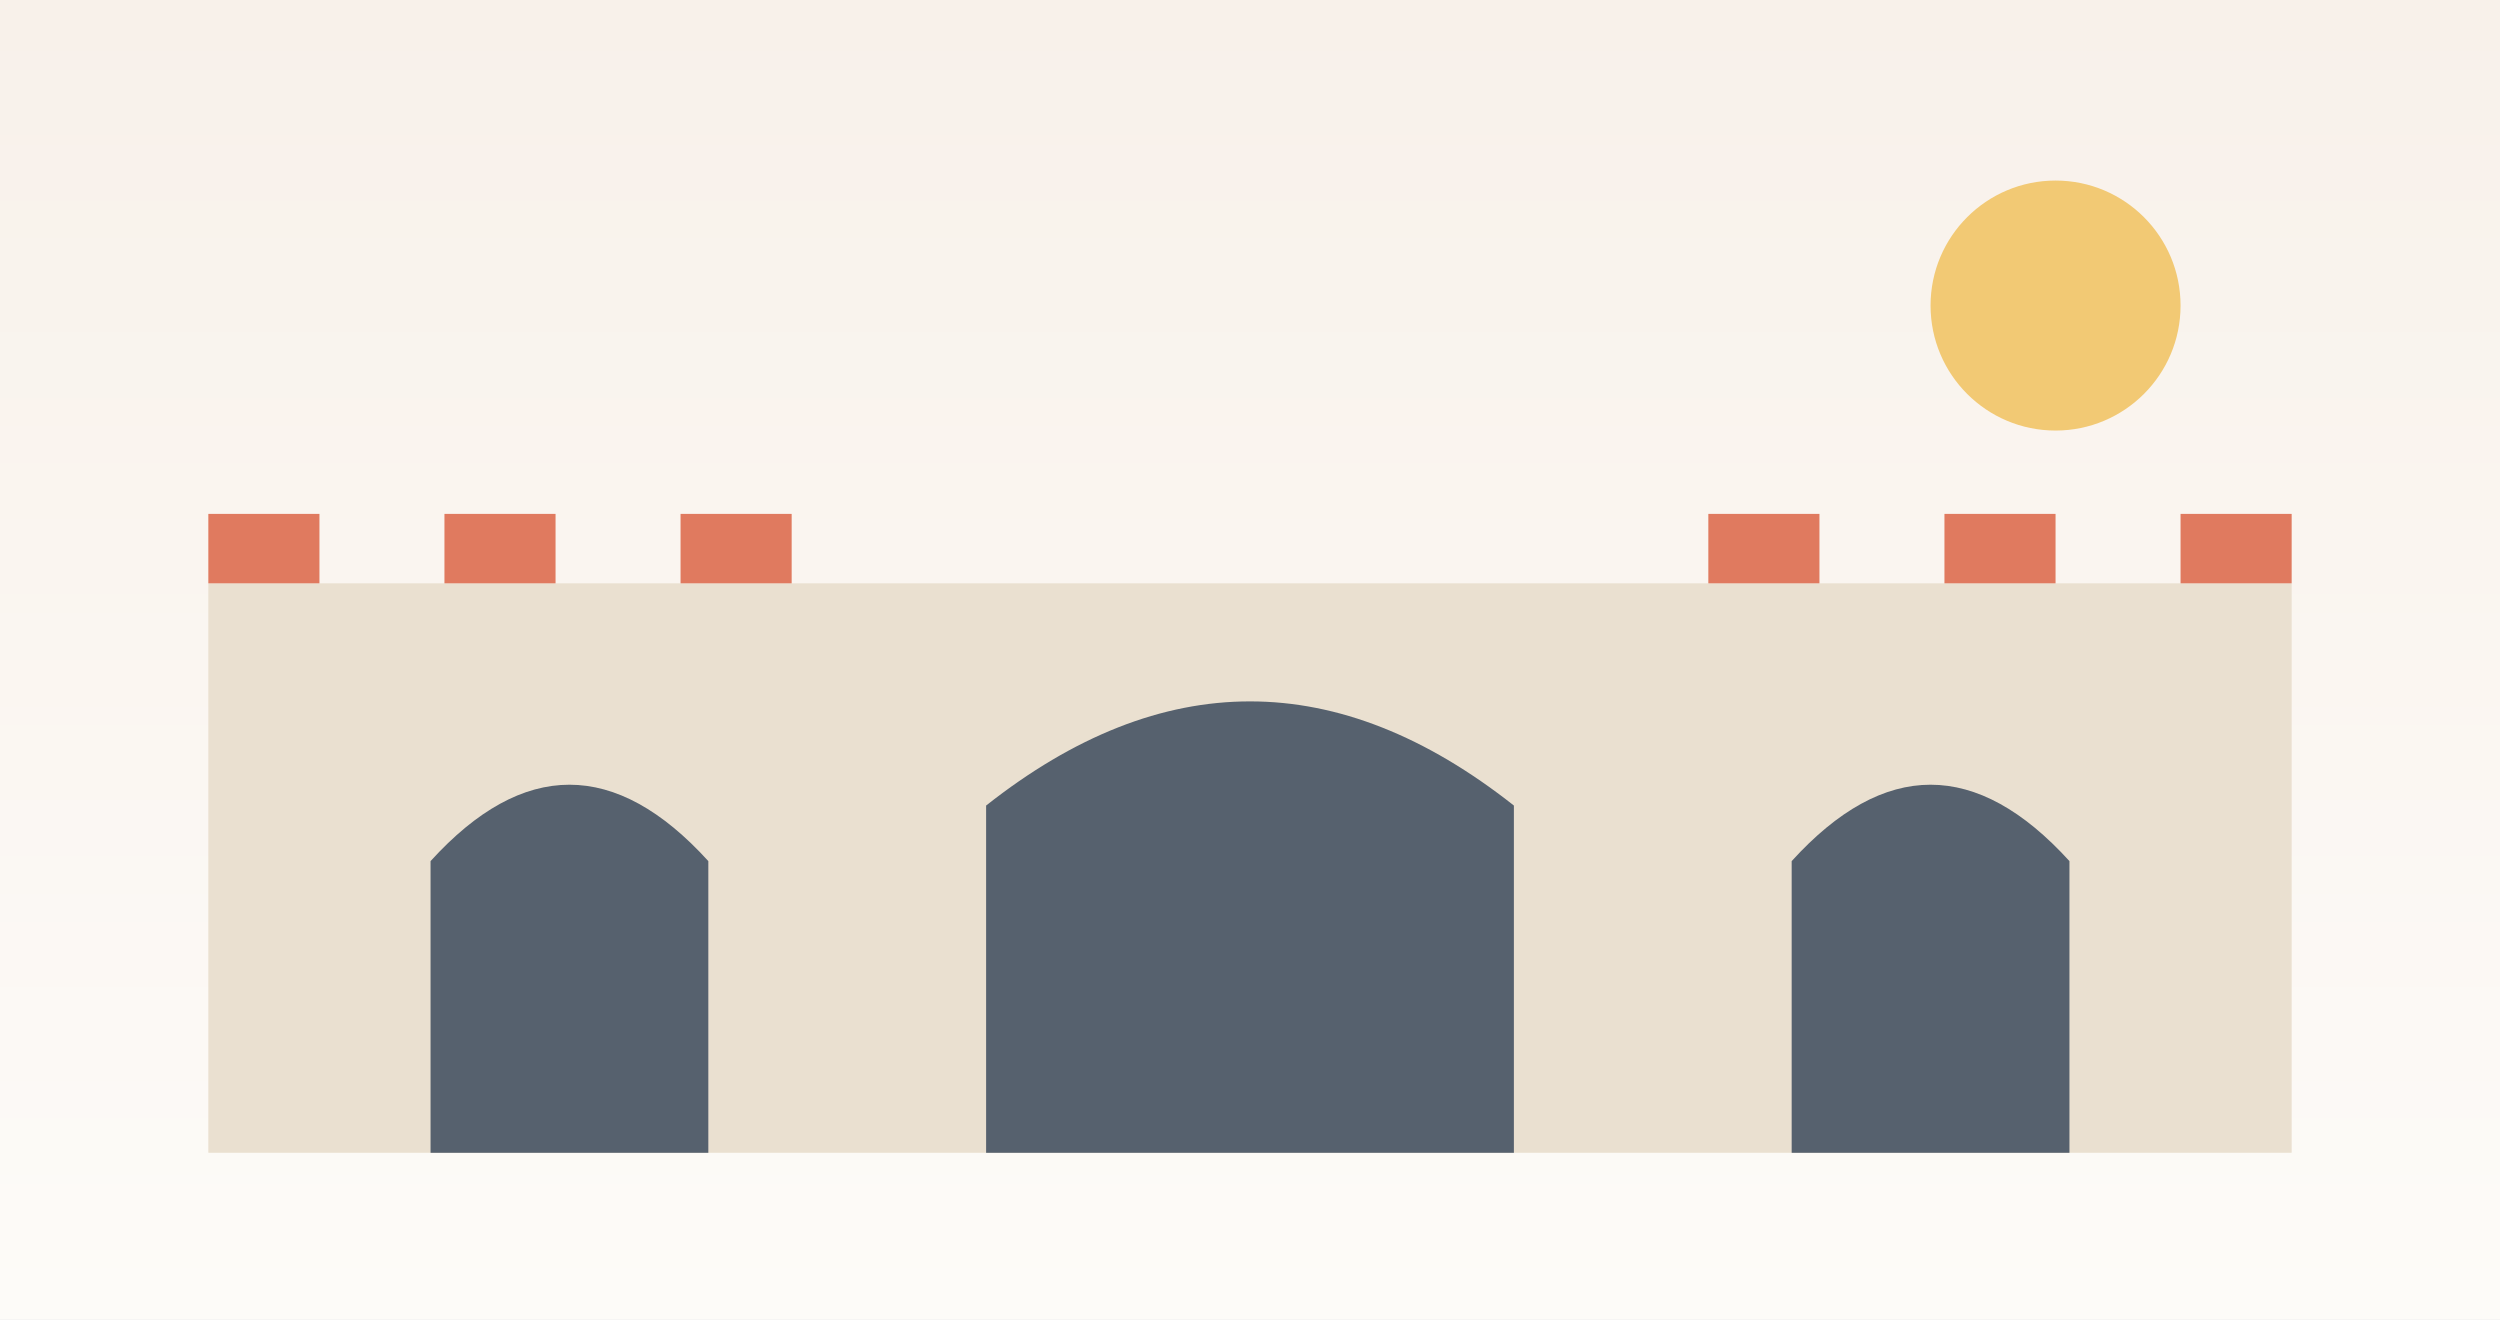
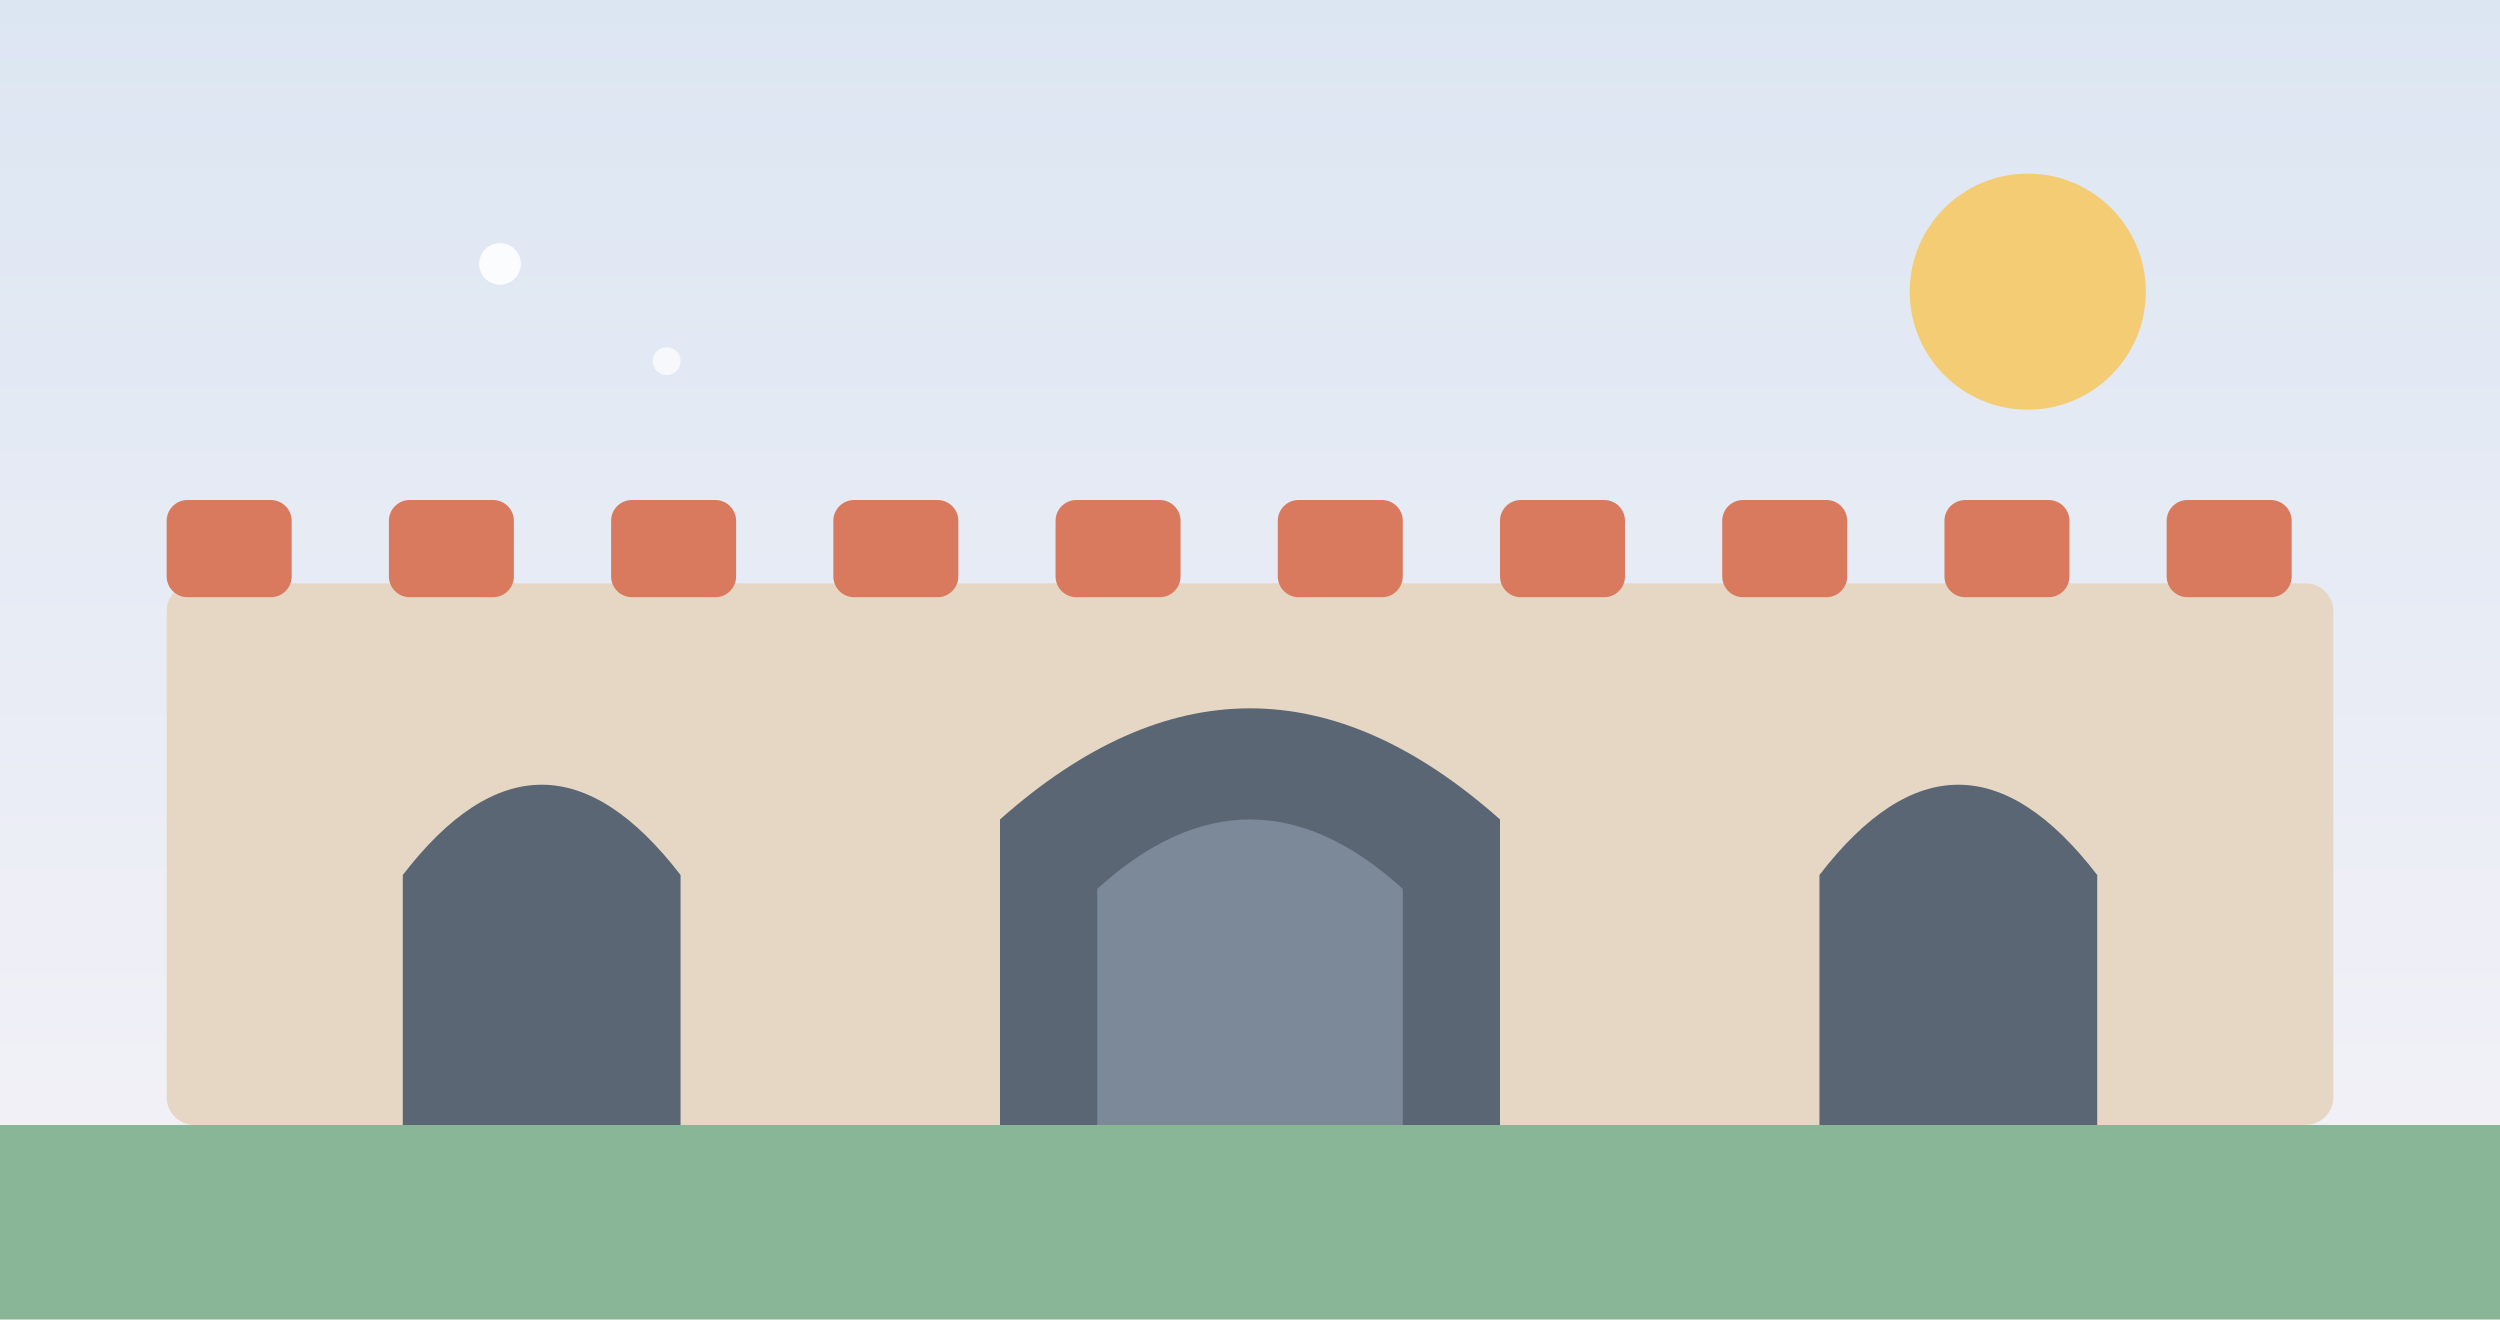
<svg xmlns="http://www.w3.org/2000/svg" viewBox="0 0 360 190">
  <defs>
-     <linearGradient id="sky-flat-85337" x1="0" y1="0" x2="0" y2="1">
-       <stop offset="0%" stop-color="#F8F1EA" />
-       <stop offset="100%" stop-color="#FDFBF8" />
+     <linearGradient id="pc-bdr" x1="0" y1="0" x2="0" y2="1">
+       <stop offset="0%" stop-color="#DCE6F2" />
+       <stop offset="100%" stop-color="#F5F2F8" />
    </linearGradient>
  </defs>
-   <rect width="360" height="190" fill="url(#sky-flat-85337)" />
-   <g stroke-linejoin="round">
-     <circle cx="296" cy="44" r="18" fill="#F2C974" />
-     <rect x="30" y="84" width="300" height="82" fill="#EAE0D0" />
-     <path d="M62 166v-42q20-22 40 0v42" fill="#56616E" />
-     <path d="M142 166v-50q38-30 76 0v50" fill="#56616E" />
-     <path d="M258 166v-42q20-22 40 0v42" fill="#56616E" />
-     <path d="M30 74h16v10H30Zm34 0h16v10H64Zm34 0h16v10H98Zm148 0h16v10h-16Zm34 0h16v10h-16Zm34 0h16v10h-16Z" fill="#E07A5F" />
-   </g>
+   <rect width="360" height="190" fill="url(#pc-bdr)" />
+   <circle cx="292" cy="42" r="17" fill="#F4CC74" />
+   <circle cx="72" cy="38" r="3" fill="#FFFFFF" opacity="0.85" />
+   <circle cx="96" cy="52" r="2" fill="#FFFFFF" opacity="0.7" />
+   <rect x="24" y="84" width="312" height="78" rx="4" fill="#E6D7C4" />
+   <rect x="24" y="72" width="18" height="14" rx="3" fill="#D97A5F" />
+   <rect x="56" y="72" width="18" height="14" rx="3" fill="#D97A5F" />
+   <rect x="88" y="72" width="18" height="14" rx="3" fill="#D97A5F" />
+   <rect x="120" y="72" width="18" height="14" rx="3" fill="#D97A5F" />
+   <rect x="152" y="72" width="18" height="14" rx="3" fill="#D97A5F" />
+   <rect x="184" y="72" width="18" height="14" rx="3" fill="#D97A5F" />
+   <rect x="216" y="72" width="18" height="14" rx="3" fill="#D97A5F" />
+   <rect x="248" y="72" width="18" height="14" rx="3" fill="#D97A5F" />
+   <rect x="280" y="72" width="18" height="14" rx="3" fill="#D97A5F" />
+   <rect x="312" y="72" width="18" height="14" rx="3" fill="#D97A5F" />
+   <path d="M58 162v-36q20-26 40 0v36Z" fill="#5A6674" />
+   <path d="M144 162v-44q36-32 72 0v44Z" fill="#5A6674" />
+   <path d="M262 162v-36q20-26 40 0v36Z" fill="#5A6674" />
+   <path d="M158 162v-34q22-20 44 0v34Z" fill="#7B8999" />
+   <rect x="0" y="162" width="360" height="28" fill="#88B696" />
</svg>
